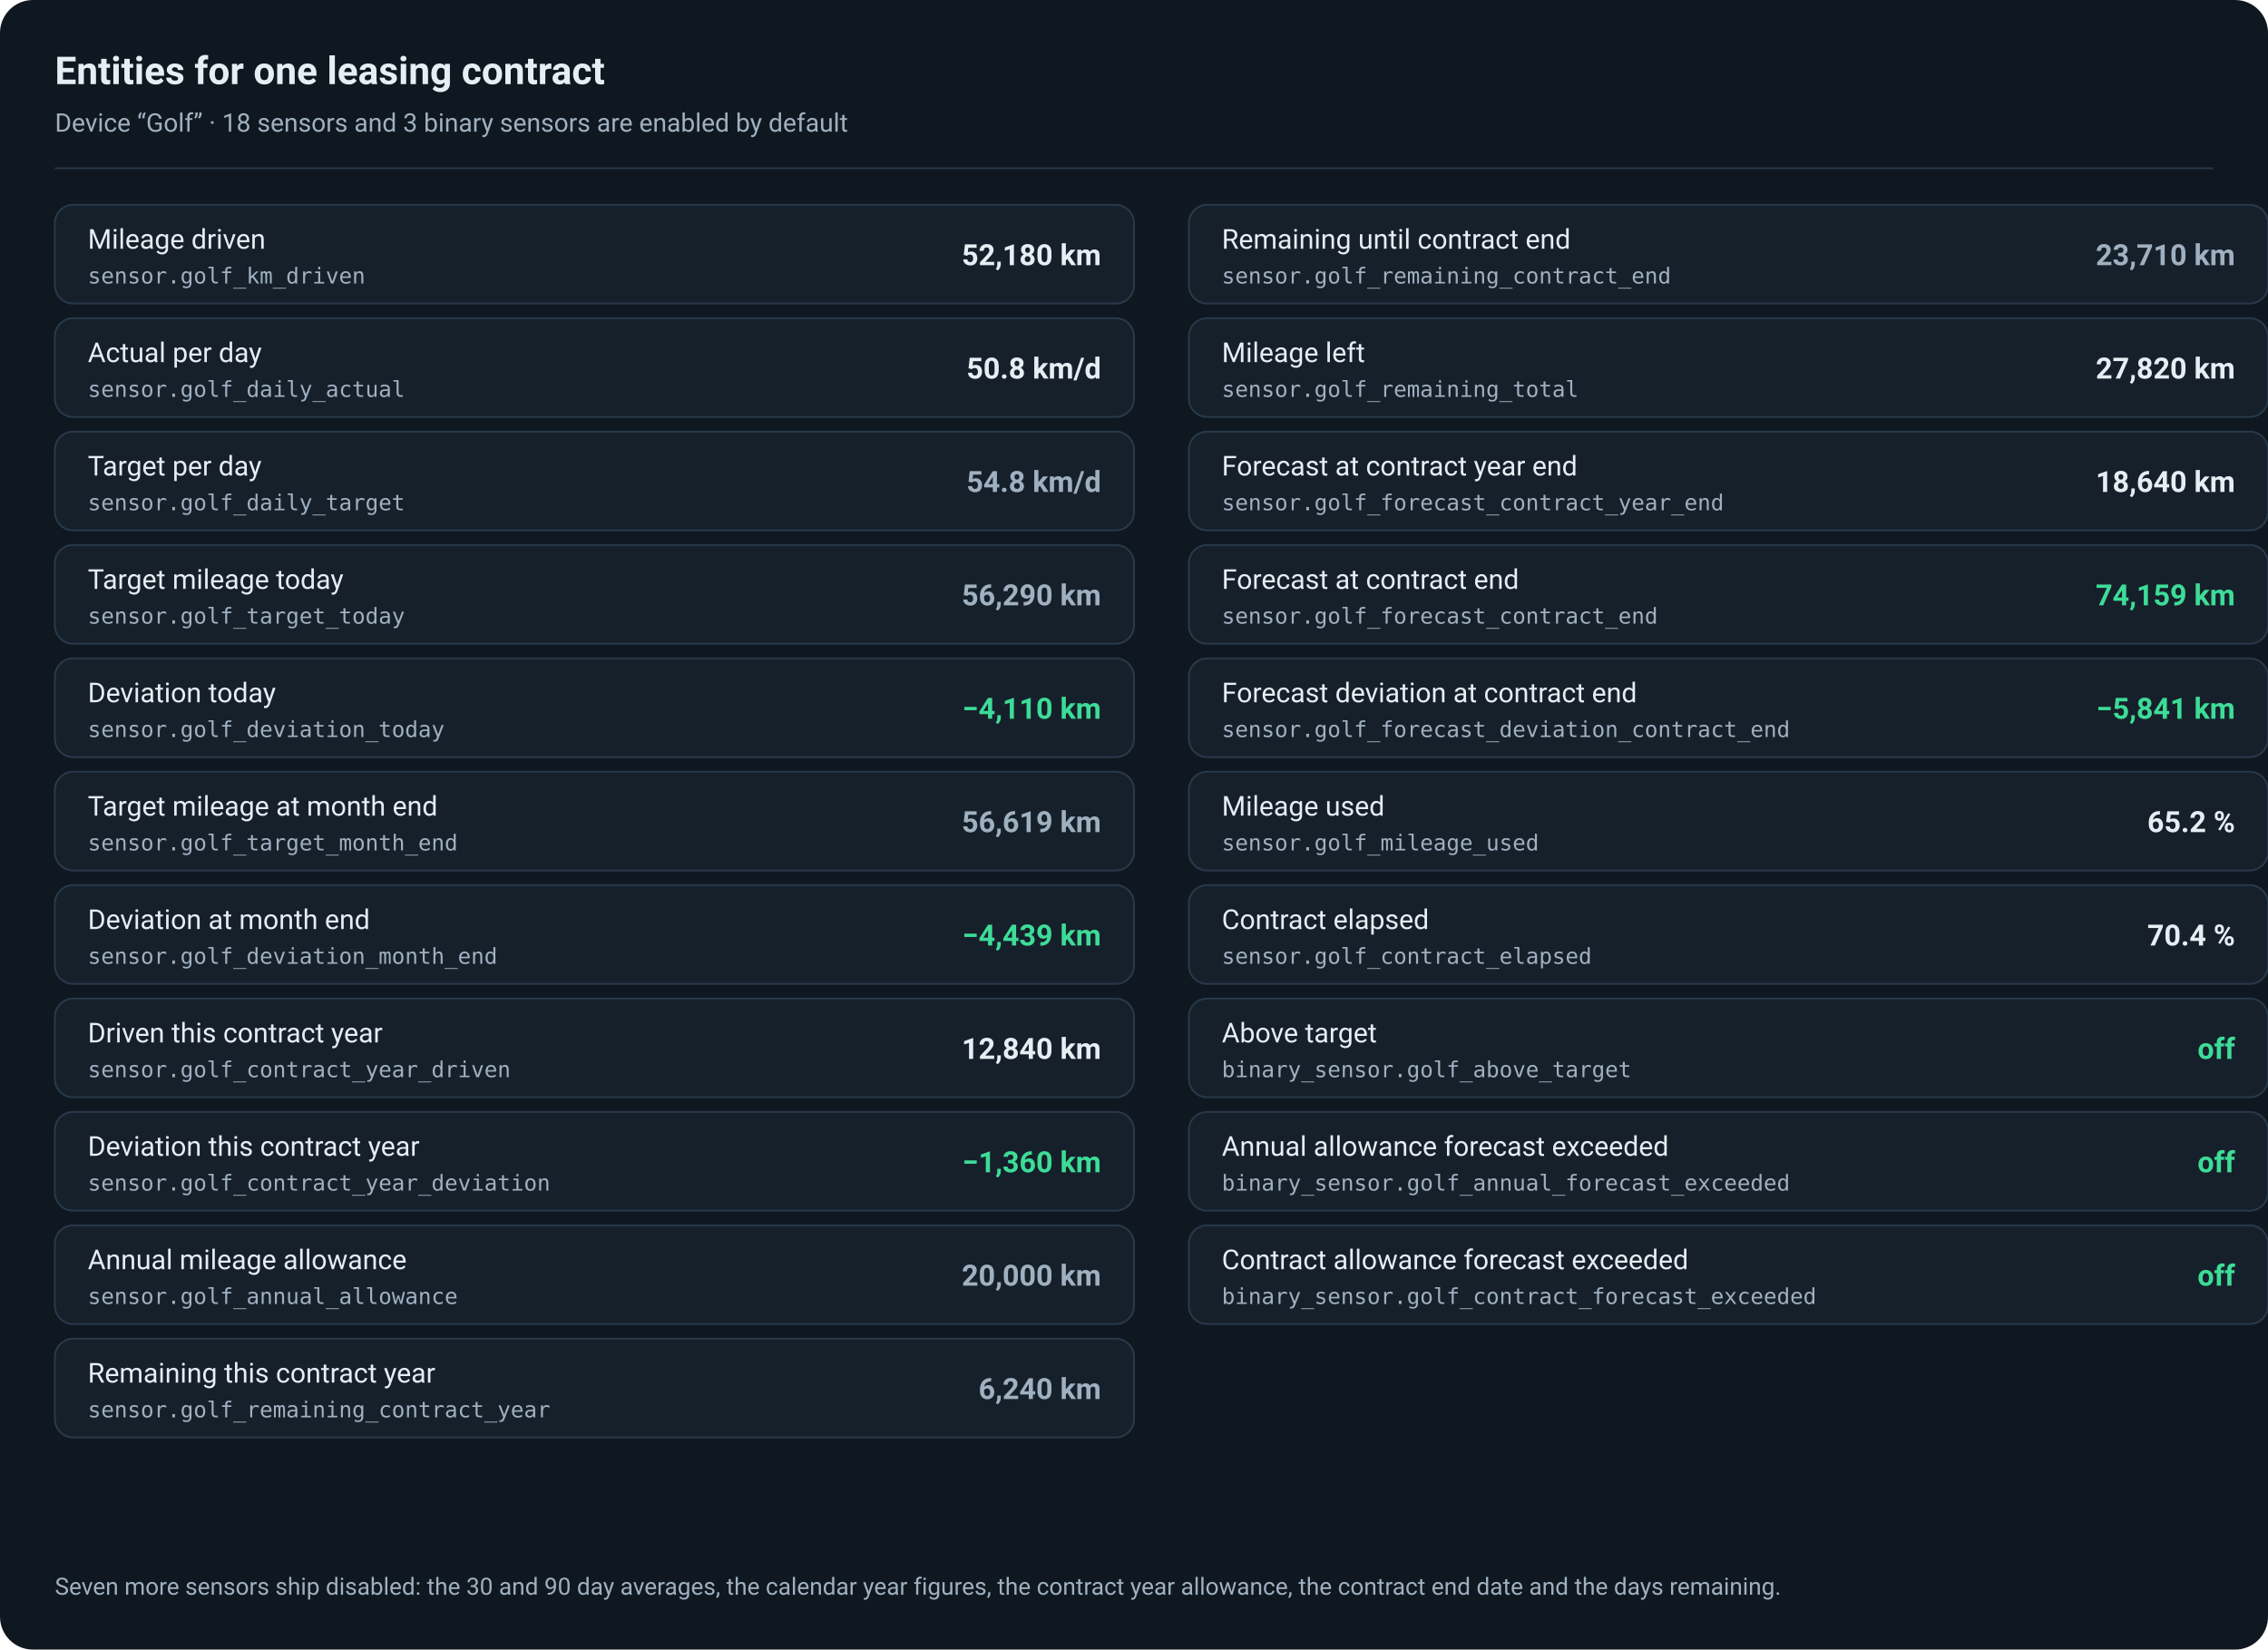
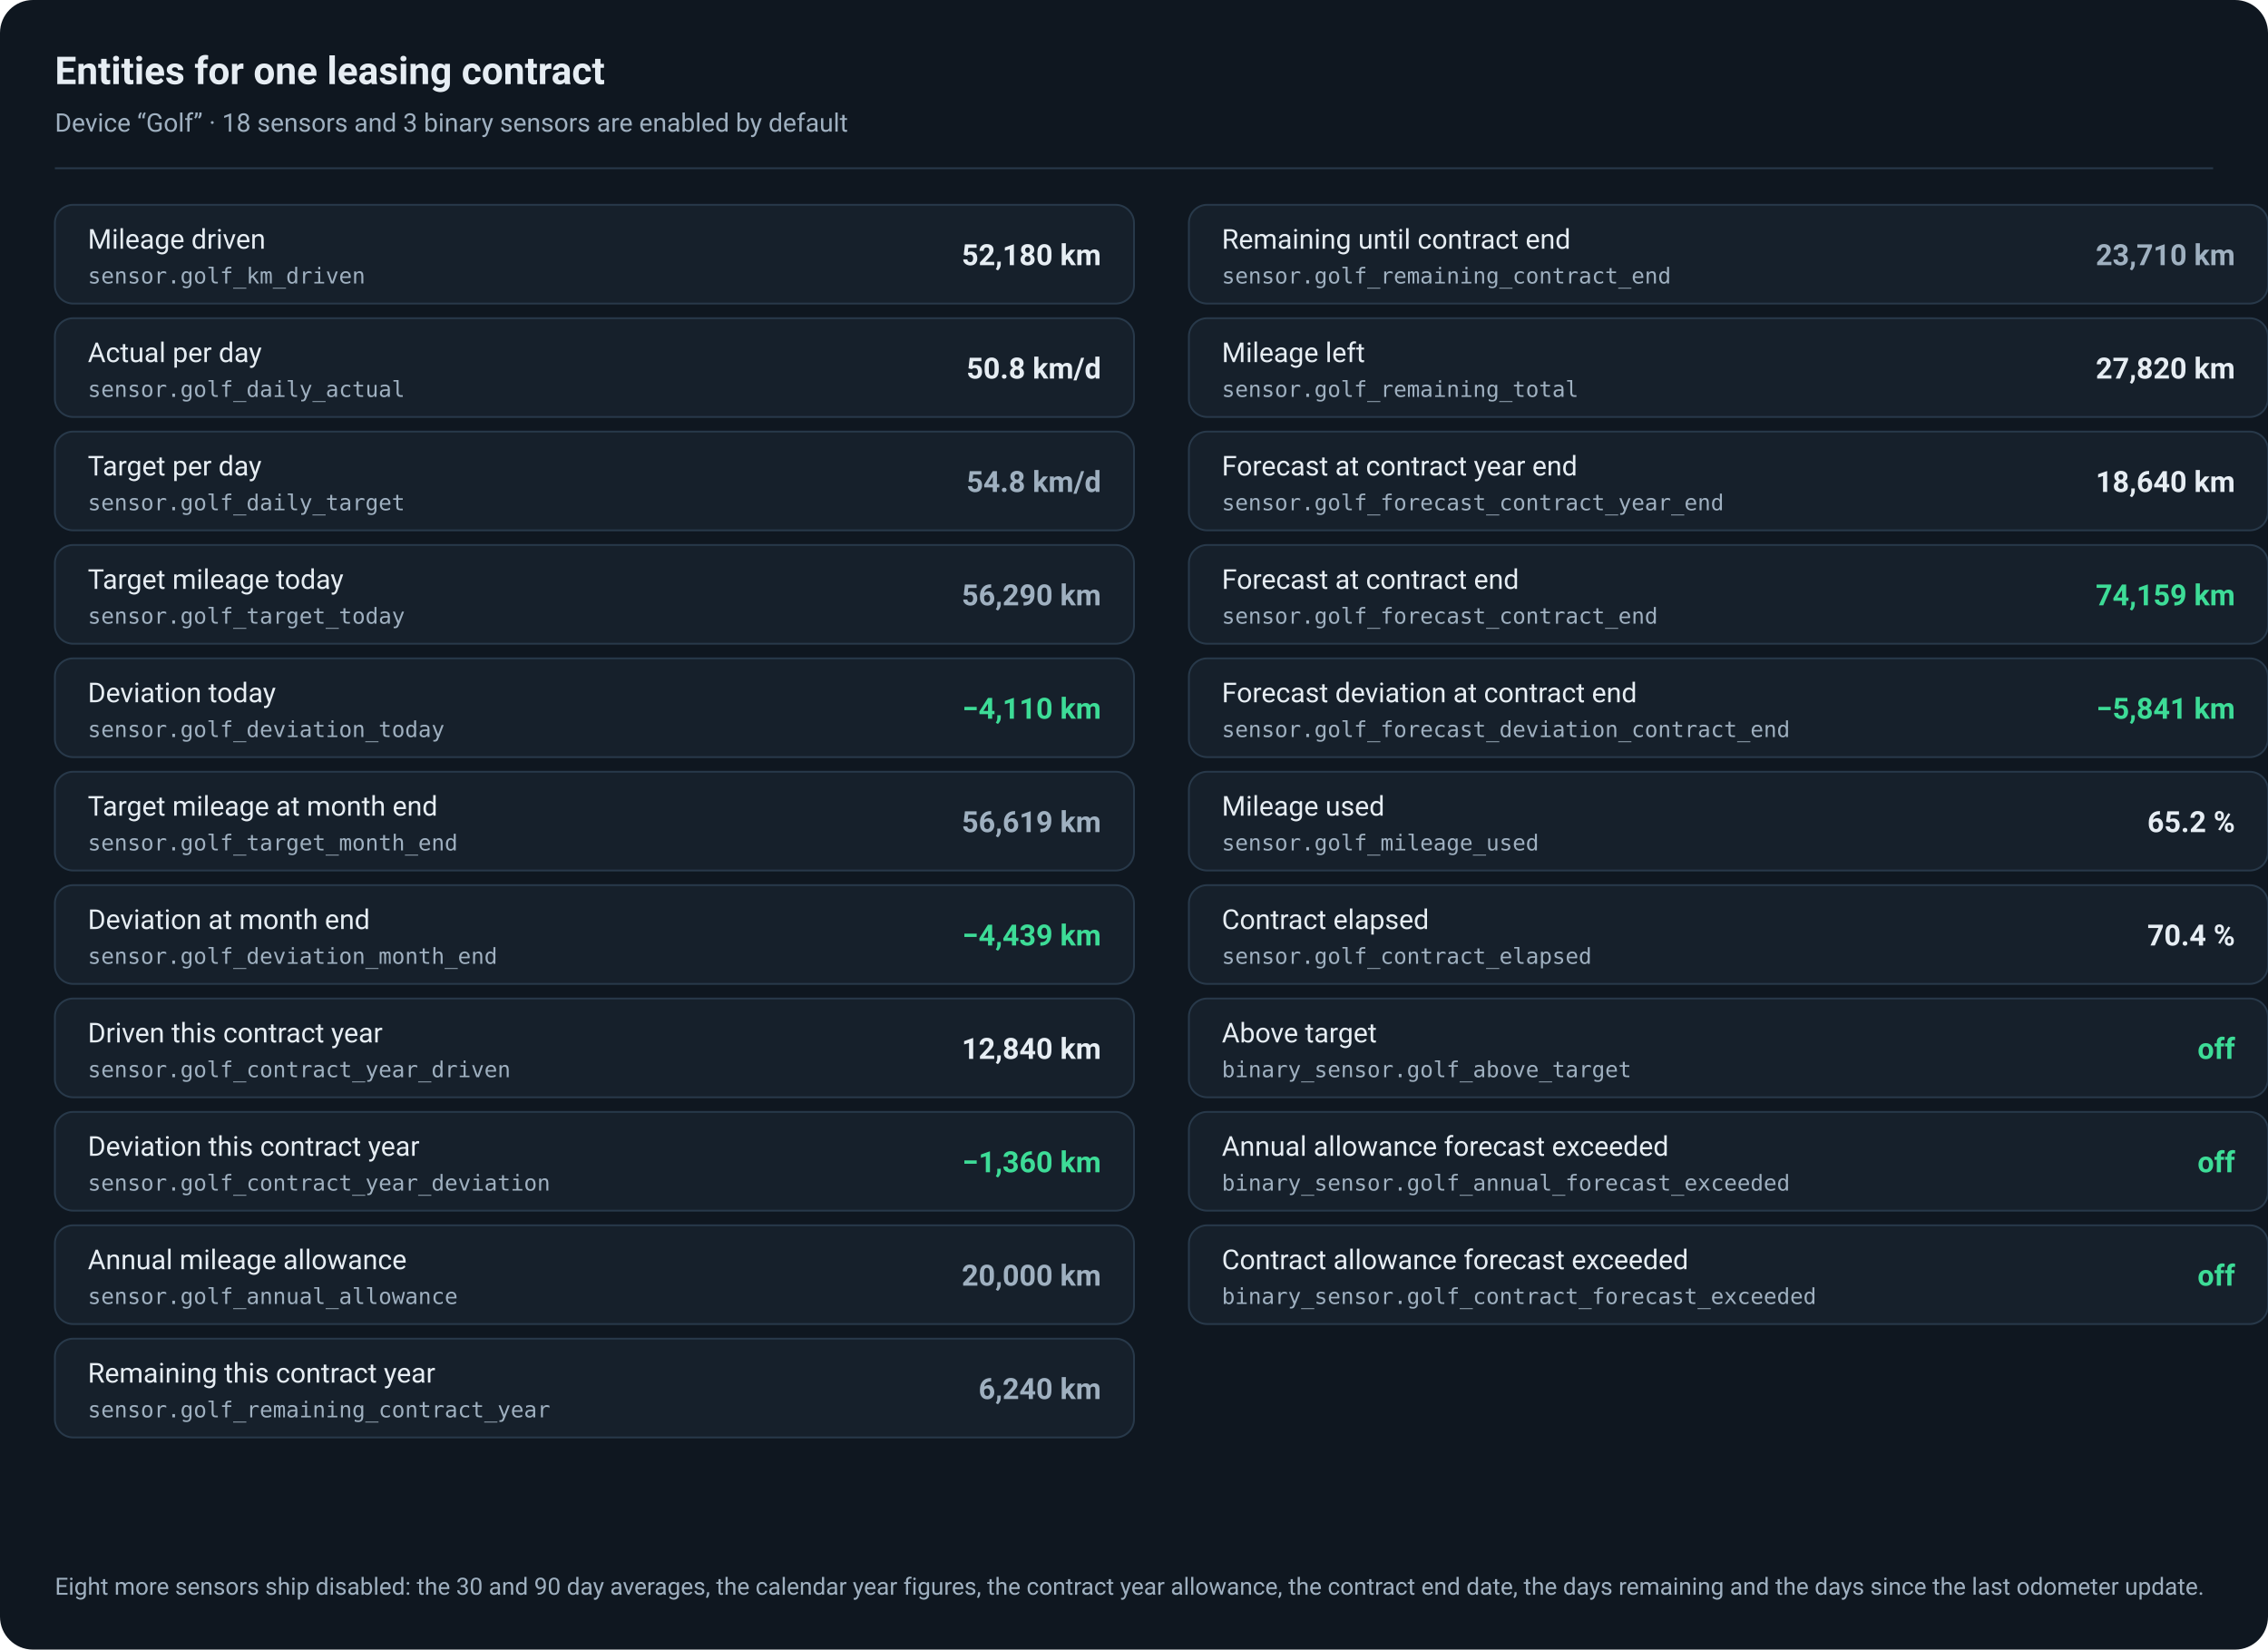
<svg xmlns="http://www.w3.org/2000/svg" viewBox="0 0 1240 902" width="1240" height="902" role="img" aria-label="The entities the Leasing KM Calculator creates for one leasing contract: mileage driven, daily rates, deviations, contract year figures, forecasts and three status flags">
  <rect width="1240" height="902" rx="18" fill="#0f1720" />
  <text x="30" y="46" font-family="ui-sans-serif, -apple-system, 'Segoe UI', Roboto, Helvetica, Arial, sans-serif" font-size="21" font-weight="700" fill="#e6edf3">Entities for one leasing contract</text>
  <text x="30" y="72" font-family="ui-sans-serif, -apple-system, 'Segoe UI', Roboto, Helvetica, Arial, sans-serif" font-size="14" fill="#9fb0c0">Device “Golf” · 18 sensors and 3 binary sensors are enabled by default</text>
  <line x1="30" y1="92" x2="1210" y2="92" stroke="#28394a" />
  <g transform="translate(30,112)">
    <rect width="590" height="54" rx="10" fill="#16202b" stroke="#28394a" />
    <text x="18" y="24" font-family="ui-sans-serif, -apple-system, 'Segoe UI', Roboto, Helvetica, Arial, sans-serif" font-size="15" fill="#e6edf3">Mileage driven</text>
    <text x="18" y="43" font-family="ui-monospace, SFMono-Regular, Menlo, monospace" font-size="12" fill="#9fb0c0">sensor.golf_km_driven</text>
    <text x="572" y="33" font-family="ui-sans-serif, -apple-system, 'Segoe UI', Roboto, Helvetica, Arial, sans-serif" font-size="16" font-weight="600" fill="#e6edf3" text-anchor="end">52,180 km</text>
  </g>
  <g transform="translate(30,174)">
    <rect width="590" height="54" rx="10" fill="#16202b" stroke="#28394a" />
    <text x="18" y="24" font-family="ui-sans-serif, -apple-system, 'Segoe UI', Roboto, Helvetica, Arial, sans-serif" font-size="15" fill="#e6edf3">Actual per day</text>
    <text x="18" y="43" font-family="ui-monospace, SFMono-Regular, Menlo, monospace" font-size="12" fill="#9fb0c0">sensor.golf_daily_actual</text>
    <text x="572" y="33" font-family="ui-sans-serif, -apple-system, 'Segoe UI', Roboto, Helvetica, Arial, sans-serif" font-size="16" font-weight="600" fill="#e6edf3" text-anchor="end">50.8 km/d</text>
  </g>
  <g transform="translate(30,236)">
    <rect width="590" height="54" rx="10" fill="#16202b" stroke="#28394a" />
    <text x="18" y="24" font-family="ui-sans-serif, -apple-system, 'Segoe UI', Roboto, Helvetica, Arial, sans-serif" font-size="15" fill="#e6edf3">Target per day</text>
    <text x="18" y="43" font-family="ui-monospace, SFMono-Regular, Menlo, monospace" font-size="12" fill="#9fb0c0">sensor.golf_daily_target</text>
    <text x="572" y="33" font-family="ui-sans-serif, -apple-system, 'Segoe UI', Roboto, Helvetica, Arial, sans-serif" font-size="16" font-weight="600" fill="#9fb0c0" text-anchor="end">54.8 km/d</text>
  </g>
  <g transform="translate(30,298)">
    <rect width="590" height="54" rx="10" fill="#16202b" stroke="#28394a" />
    <text x="18" y="24" font-family="ui-sans-serif, -apple-system, 'Segoe UI', Roboto, Helvetica, Arial, sans-serif" font-size="15" fill="#e6edf3">Target mileage today</text>
    <text x="18" y="43" font-family="ui-monospace, SFMono-Regular, Menlo, monospace" font-size="12" fill="#9fb0c0">sensor.golf_target_today</text>
    <text x="572" y="33" font-family="ui-sans-serif, -apple-system, 'Segoe UI', Roboto, Helvetica, Arial, sans-serif" font-size="16" font-weight="600" fill="#9fb0c0" text-anchor="end">56,290 km</text>
  </g>
  <g transform="translate(30,360)">
    <rect width="590" height="54" rx="10" fill="#16202b" stroke="#28394a" />
    <text x="18" y="24" font-family="ui-sans-serif, -apple-system, 'Segoe UI', Roboto, Helvetica, Arial, sans-serif" font-size="15" fill="#e6edf3">Deviation today</text>
    <text x="18" y="43" font-family="ui-monospace, SFMono-Regular, Menlo, monospace" font-size="12" fill="#9fb0c0">sensor.golf_deviation_today</text>
    <text x="572" y="33" font-family="ui-sans-serif, -apple-system, 'Segoe UI', Roboto, Helvetica, Arial, sans-serif" font-size="16" font-weight="600" fill="#3ddc97" text-anchor="end">−4,110 km</text>
  </g>
  <g transform="translate(30,422)">
    <rect width="590" height="54" rx="10" fill="#16202b" stroke="#28394a" />
    <text x="18" y="24" font-family="ui-sans-serif, -apple-system, 'Segoe UI', Roboto, Helvetica, Arial, sans-serif" font-size="15" fill="#e6edf3">Target mileage at month end</text>
    <text x="18" y="43" font-family="ui-monospace, SFMono-Regular, Menlo, monospace" font-size="12" fill="#9fb0c0">sensor.golf_target_month_end</text>
    <text x="572" y="33" font-family="ui-sans-serif, -apple-system, 'Segoe UI', Roboto, Helvetica, Arial, sans-serif" font-size="16" font-weight="600" fill="#9fb0c0" text-anchor="end">56,619 km</text>
  </g>
  <g transform="translate(30,484)">
    <rect width="590" height="54" rx="10" fill="#16202b" stroke="#28394a" />
    <text x="18" y="24" font-family="ui-sans-serif, -apple-system, 'Segoe UI', Roboto, Helvetica, Arial, sans-serif" font-size="15" fill="#e6edf3">Deviation at month end</text>
    <text x="18" y="43" font-family="ui-monospace, SFMono-Regular, Menlo, monospace" font-size="12" fill="#9fb0c0">sensor.golf_deviation_month_end</text>
    <text x="572" y="33" font-family="ui-sans-serif, -apple-system, 'Segoe UI', Roboto, Helvetica, Arial, sans-serif" font-size="16" font-weight="600" fill="#3ddc97" text-anchor="end">−4,439 km</text>
  </g>
  <g transform="translate(30,546)">
    <rect width="590" height="54" rx="10" fill="#16202b" stroke="#28394a" />
    <text x="18" y="24" font-family="ui-sans-serif, -apple-system, 'Segoe UI', Roboto, Helvetica, Arial, sans-serif" font-size="15" fill="#e6edf3">Driven this contract year</text>
    <text x="18" y="43" font-family="ui-monospace, SFMono-Regular, Menlo, monospace" font-size="12" fill="#9fb0c0">sensor.golf_contract_year_driven</text>
    <text x="572" y="33" font-family="ui-sans-serif, -apple-system, 'Segoe UI', Roboto, Helvetica, Arial, sans-serif" font-size="16" font-weight="600" fill="#e6edf3" text-anchor="end">12,840 km</text>
  </g>
  <g transform="translate(30,608)">
    <rect width="590" height="54" rx="10" fill="#16202b" stroke="#28394a" />
    <text x="18" y="24" font-family="ui-sans-serif, -apple-system, 'Segoe UI', Roboto, Helvetica, Arial, sans-serif" font-size="15" fill="#e6edf3">Deviation this contract year</text>
    <text x="18" y="43" font-family="ui-monospace, SFMono-Regular, Menlo, monospace" font-size="12" fill="#9fb0c0">sensor.golf_contract_year_deviation</text>
    <text x="572" y="33" font-family="ui-sans-serif, -apple-system, 'Segoe UI', Roboto, Helvetica, Arial, sans-serif" font-size="16" font-weight="600" fill="#3ddc97" text-anchor="end">−1,360 km</text>
  </g>
  <g transform="translate(30,670)">
    <rect width="590" height="54" rx="10" fill="#16202b" stroke="#28394a" />
    <text x="18" y="24" font-family="ui-sans-serif, -apple-system, 'Segoe UI', Roboto, Helvetica, Arial, sans-serif" font-size="15" fill="#e6edf3">Annual mileage allowance</text>
    <text x="18" y="43" font-family="ui-monospace, SFMono-Regular, Menlo, monospace" font-size="12" fill="#9fb0c0">sensor.golf_annual_allowance</text>
    <text x="572" y="33" font-family="ui-sans-serif, -apple-system, 'Segoe UI', Roboto, Helvetica, Arial, sans-serif" font-size="16" font-weight="600" fill="#9fb0c0" text-anchor="end">20,000 km</text>
  </g>
  <g transform="translate(30,732)">
    <rect width="590" height="54" rx="10" fill="#16202b" stroke="#28394a" />
    <text x="18" y="24" font-family="ui-sans-serif, -apple-system, 'Segoe UI', Roboto, Helvetica, Arial, sans-serif" font-size="15" fill="#e6edf3">Remaining this contract year</text>
    <text x="18" y="43" font-family="ui-monospace, SFMono-Regular, Menlo, monospace" font-size="12" fill="#9fb0c0">sensor.golf_remaining_contract_year</text>
    <text x="572" y="33" font-family="ui-sans-serif, -apple-system, 'Segoe UI', Roboto, Helvetica, Arial, sans-serif" font-size="16" font-weight="600" fill="#9fb0c0" text-anchor="end">6,240 km</text>
  </g>
  <g transform="translate(650,112)">
    <rect width="590" height="54" rx="10" fill="#16202b" stroke="#28394a" />
    <text x="18" y="24" font-family="ui-sans-serif, -apple-system, 'Segoe UI', Roboto, Helvetica, Arial, sans-serif" font-size="15" fill="#e6edf3">Remaining until contract end</text>
    <text x="18" y="43" font-family="ui-monospace, SFMono-Regular, Menlo, monospace" font-size="12" fill="#9fb0c0">sensor.golf_remaining_contract_end</text>
    <text x="572" y="33" font-family="ui-sans-serif, -apple-system, 'Segoe UI', Roboto, Helvetica, Arial, sans-serif" font-size="16" font-weight="600" fill="#9fb0c0" text-anchor="end">23,710 km</text>
  </g>
  <g transform="translate(650,174)">
    <rect width="590" height="54" rx="10" fill="#16202b" stroke="#28394a" />
    <text x="18" y="24" font-family="ui-sans-serif, -apple-system, 'Segoe UI', Roboto, Helvetica, Arial, sans-serif" font-size="15" fill="#e6edf3">Mileage left</text>
    <text x="18" y="43" font-family="ui-monospace, SFMono-Regular, Menlo, monospace" font-size="12" fill="#9fb0c0">sensor.golf_remaining_total</text>
    <text x="572" y="33" font-family="ui-sans-serif, -apple-system, 'Segoe UI', Roboto, Helvetica, Arial, sans-serif" font-size="16" font-weight="600" fill="#e6edf3" text-anchor="end">27,820 km</text>
  </g>
  <g transform="translate(650,236)">
    <rect width="590" height="54" rx="10" fill="#16202b" stroke="#28394a" />
    <text x="18" y="24" font-family="ui-sans-serif, -apple-system, 'Segoe UI', Roboto, Helvetica, Arial, sans-serif" font-size="15" fill="#e6edf3">Forecast at contract year end</text>
    <text x="18" y="43" font-family="ui-monospace, SFMono-Regular, Menlo, monospace" font-size="12" fill="#9fb0c0">sensor.golf_forecast_contract_year_end</text>
    <text x="572" y="33" font-family="ui-sans-serif, -apple-system, 'Segoe UI', Roboto, Helvetica, Arial, sans-serif" font-size="16" font-weight="600" fill="#e6edf3" text-anchor="end">18,640 km</text>
  </g>
  <g transform="translate(650,298)">
    <rect width="590" height="54" rx="10" fill="#16202b" stroke="#28394a" />
    <text x="18" y="24" font-family="ui-sans-serif, -apple-system, 'Segoe UI', Roboto, Helvetica, Arial, sans-serif" font-size="15" fill="#e6edf3">Forecast at contract end</text>
    <text x="18" y="43" font-family="ui-monospace, SFMono-Regular, Menlo, monospace" font-size="12" fill="#9fb0c0">sensor.golf_forecast_contract_end</text>
    <text x="572" y="33" font-family="ui-sans-serif, -apple-system, 'Segoe UI', Roboto, Helvetica, Arial, sans-serif" font-size="16" font-weight="600" fill="#3ddc97" text-anchor="end">74,159 km</text>
  </g>
  <g transform="translate(650,360)">
    <rect width="590" height="54" rx="10" fill="#16202b" stroke="#28394a" />
    <text x="18" y="24" font-family="ui-sans-serif, -apple-system, 'Segoe UI', Roboto, Helvetica, Arial, sans-serif" font-size="15" fill="#e6edf3">Forecast deviation at contract end</text>
    <text x="18" y="43" font-family="ui-monospace, SFMono-Regular, Menlo, monospace" font-size="12" fill="#9fb0c0">sensor.golf_forecast_deviation_contract_end</text>
    <text x="572" y="33" font-family="ui-sans-serif, -apple-system, 'Segoe UI', Roboto, Helvetica, Arial, sans-serif" font-size="16" font-weight="600" fill="#3ddc97" text-anchor="end">−5,841 km</text>
  </g>
  <g transform="translate(650,422)">
    <rect width="590" height="54" rx="10" fill="#16202b" stroke="#28394a" />
    <text x="18" y="24" font-family="ui-sans-serif, -apple-system, 'Segoe UI', Roboto, Helvetica, Arial, sans-serif" font-size="15" fill="#e6edf3">Mileage used</text>
    <text x="18" y="43" font-family="ui-monospace, SFMono-Regular, Menlo, monospace" font-size="12" fill="#9fb0c0">sensor.golf_mileage_used</text>
    <text x="572" y="33" font-family="ui-sans-serif, -apple-system, 'Segoe UI', Roboto, Helvetica, Arial, sans-serif" font-size="16" font-weight="600" fill="#e6edf3" text-anchor="end">65.2 %</text>
  </g>
  <g transform="translate(650,484)">
    <rect width="590" height="54" rx="10" fill="#16202b" stroke="#28394a" />
    <text x="18" y="24" font-family="ui-sans-serif, -apple-system, 'Segoe UI', Roboto, Helvetica, Arial, sans-serif" font-size="15" fill="#e6edf3">Contract elapsed</text>
    <text x="18" y="43" font-family="ui-monospace, SFMono-Regular, Menlo, monospace" font-size="12" fill="#9fb0c0">sensor.golf_contract_elapsed</text>
    <text x="572" y="33" font-family="ui-sans-serif, -apple-system, 'Segoe UI', Roboto, Helvetica, Arial, sans-serif" font-size="16" font-weight="600" fill="#e6edf3" text-anchor="end">70.4 %</text>
  </g>
  <g transform="translate(650,546)">
    <rect width="590" height="54" rx="10" fill="#16202b" stroke="#28394a" />
    <text x="18" y="24" font-family="ui-sans-serif, -apple-system, 'Segoe UI', Roboto, Helvetica, Arial, sans-serif" font-size="15" fill="#e6edf3">Above target</text>
    <text x="18" y="43" font-family="ui-monospace, SFMono-Regular, Menlo, monospace" font-size="12" fill="#9fb0c0">binary_sensor.golf_above_target</text>
    <text x="572" y="33" font-family="ui-sans-serif, -apple-system, 'Segoe UI', Roboto, Helvetica, Arial, sans-serif" font-size="16" font-weight="600" fill="#3ddc97" text-anchor="end">off</text>
  </g>
  <g transform="translate(650,608)">
    <rect width="590" height="54" rx="10" fill="#16202b" stroke="#28394a" />
    <text x="18" y="24" font-family="ui-sans-serif, -apple-system, 'Segoe UI', Roboto, Helvetica, Arial, sans-serif" font-size="15" fill="#e6edf3">Annual allowance forecast exceeded</text>
    <text x="18" y="43" font-family="ui-monospace, SFMono-Regular, Menlo, monospace" font-size="12" fill="#9fb0c0">binary_sensor.golf_annual_forecast_exceeded</text>
    <text x="572" y="33" font-family="ui-sans-serif, -apple-system, 'Segoe UI', Roboto, Helvetica, Arial, sans-serif" font-size="16" font-weight="600" fill="#3ddc97" text-anchor="end">off</text>
  </g>
  <g transform="translate(650,670)">
    <rect width="590" height="54" rx="10" fill="#16202b" stroke="#28394a" />
    <text x="18" y="24" font-family="ui-sans-serif, -apple-system, 'Segoe UI', Roboto, Helvetica, Arial, sans-serif" font-size="15" fill="#e6edf3">Contract allowance forecast exceeded</text>
    <text x="18" y="43" font-family="ui-monospace, SFMono-Regular, Menlo, monospace" font-size="12" fill="#9fb0c0">binary_sensor.golf_contract_forecast_exceeded</text>
    <text x="572" y="33" font-family="ui-sans-serif, -apple-system, 'Segoe UI', Roboto, Helvetica, Arial, sans-serif" font-size="16" font-weight="600" fill="#3ddc97" text-anchor="end">off</text>
  </g>
-   <text x="30" y="872" font-family="ui-sans-serif, -apple-system, 'Segoe UI', Roboto, Helvetica, Arial, sans-serif" font-size="13" fill="#9fb0c0">Seven more sensors ship disabled: the 30 and 90 day averages, the calendar year figures, the contract year allowance, the contract end date and the days remaining.</text>
+   <text x="30" y="872" font-family="ui-sans-serif, -apple-system, 'Segoe UI', Roboto, Helvetica, Arial, sans-serif" font-size="13" fill="#9fb0c0">Eight more sensors ship disabled: the 30 and 90 day averages, the calendar year figures, the contract year allowance, the contract end date, the days remaining and the days since the last odometer update.</text>
</svg>
